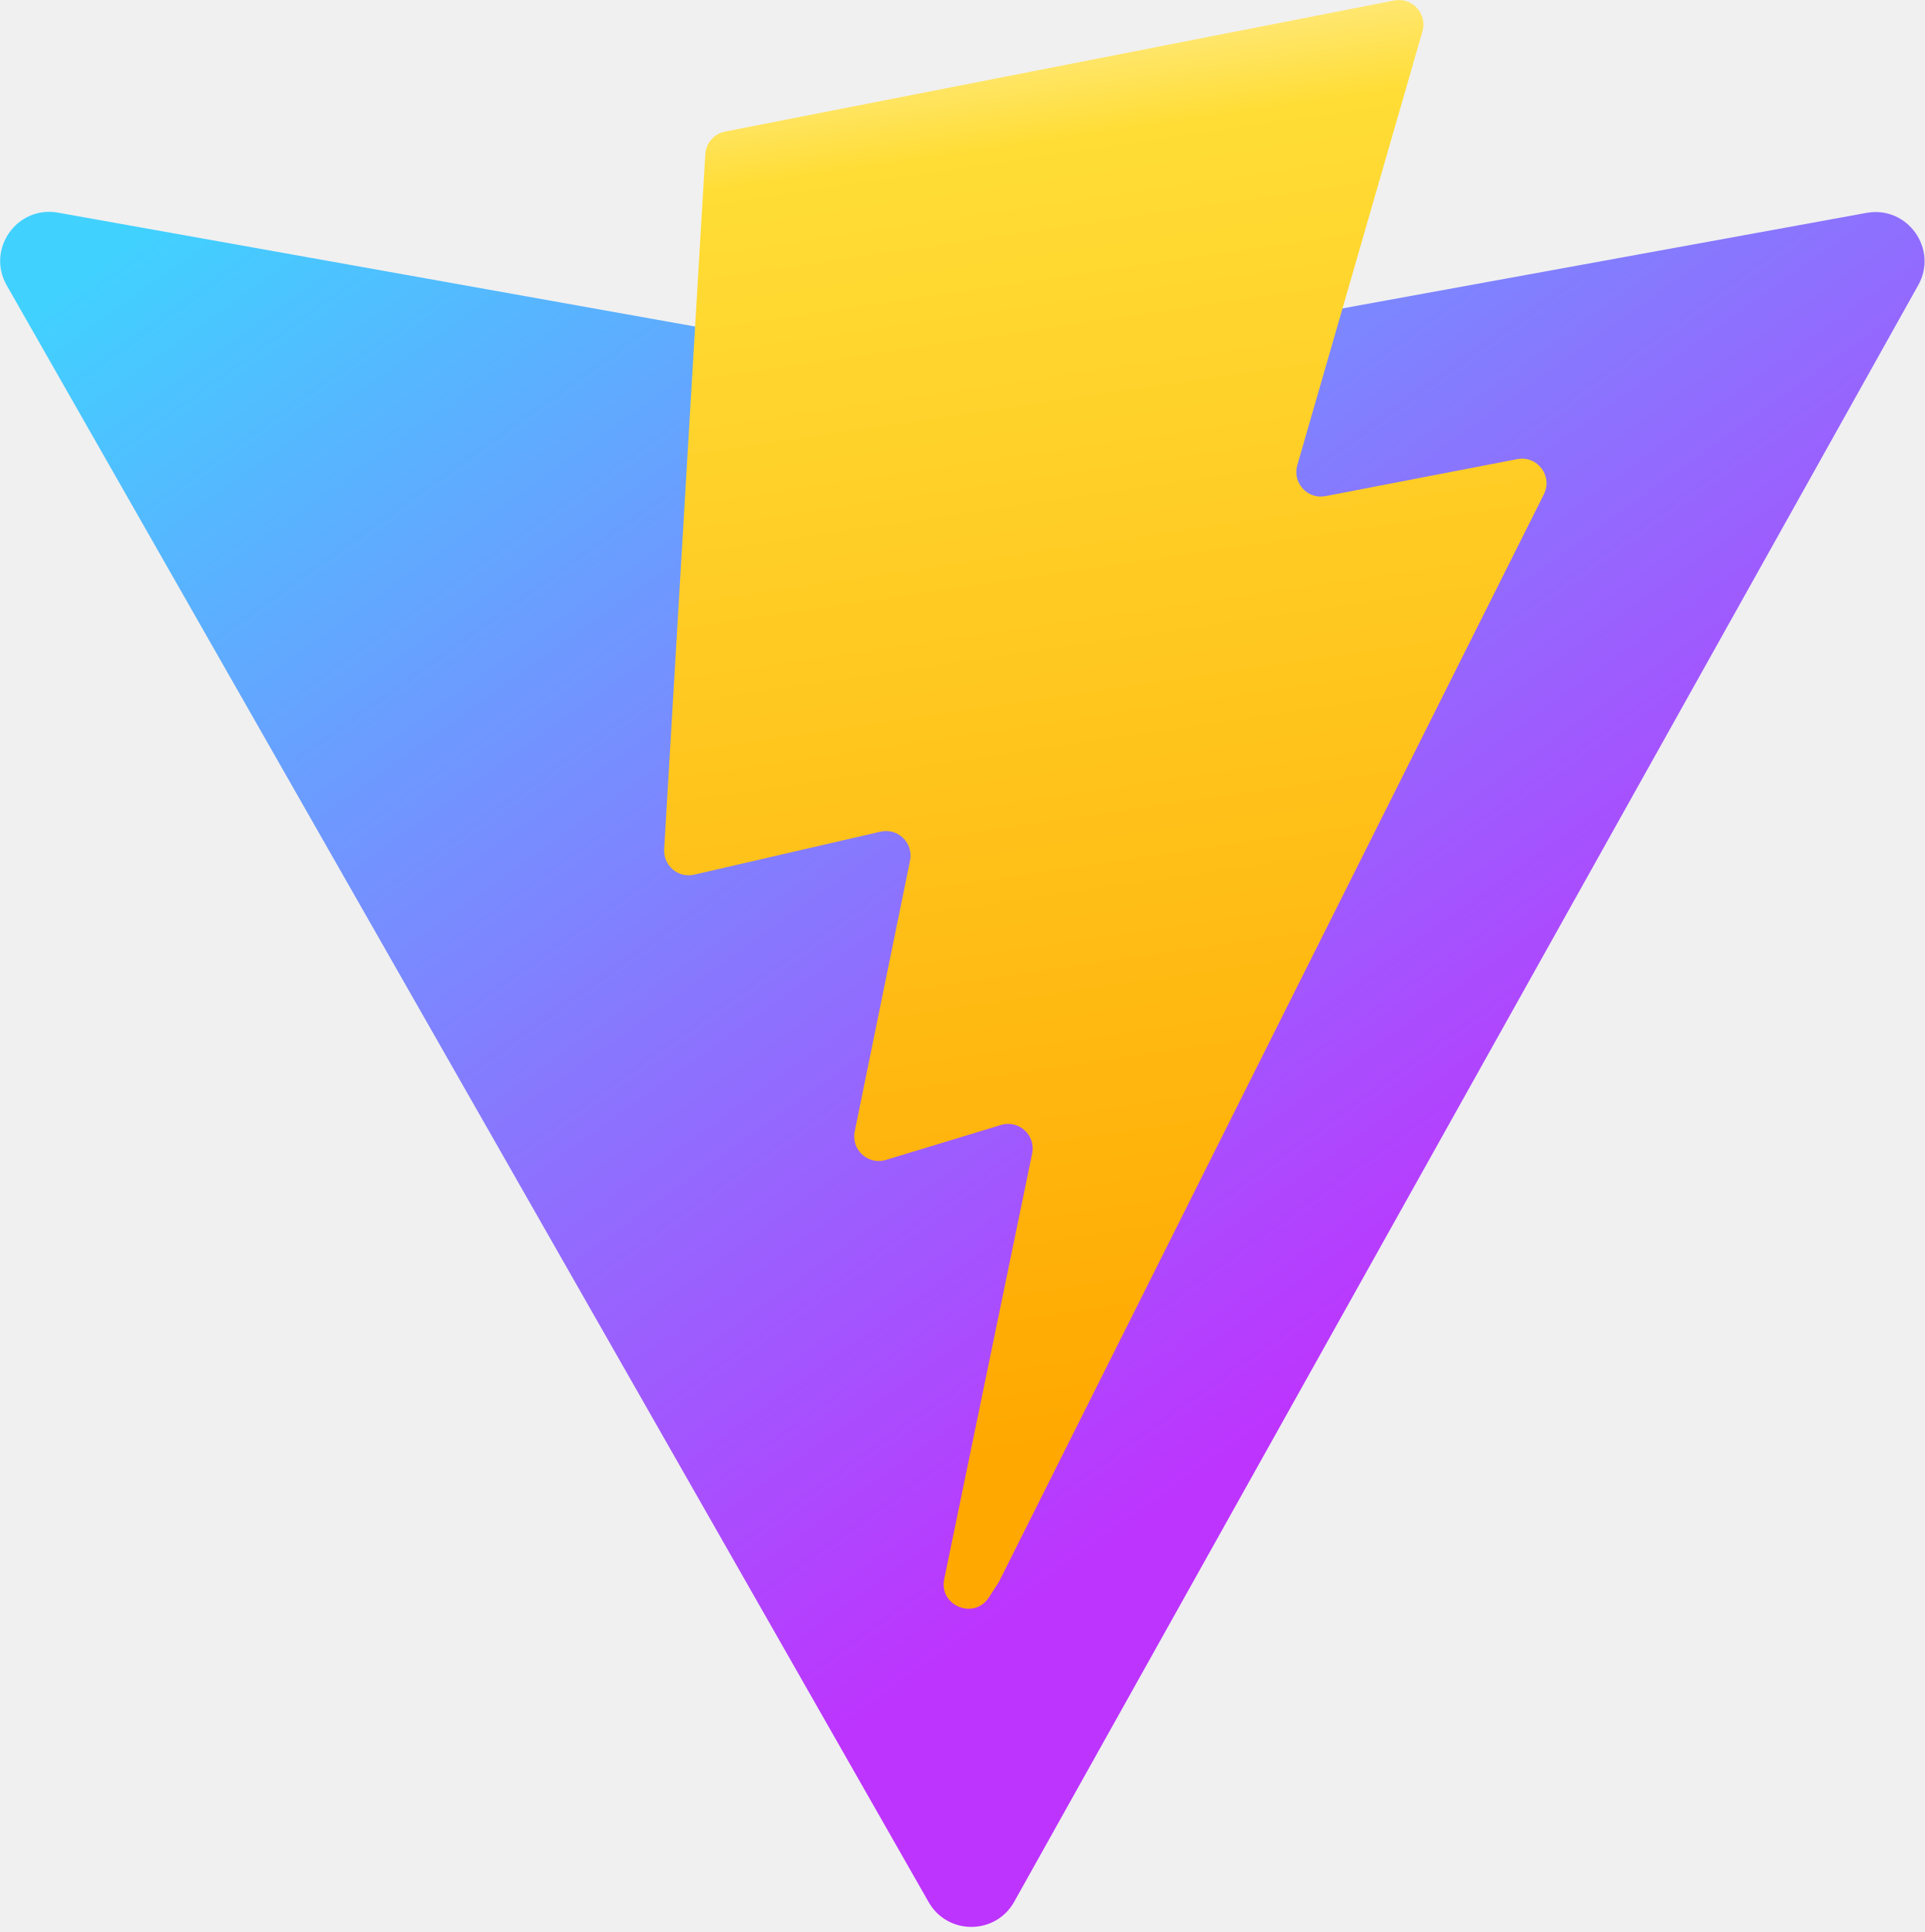
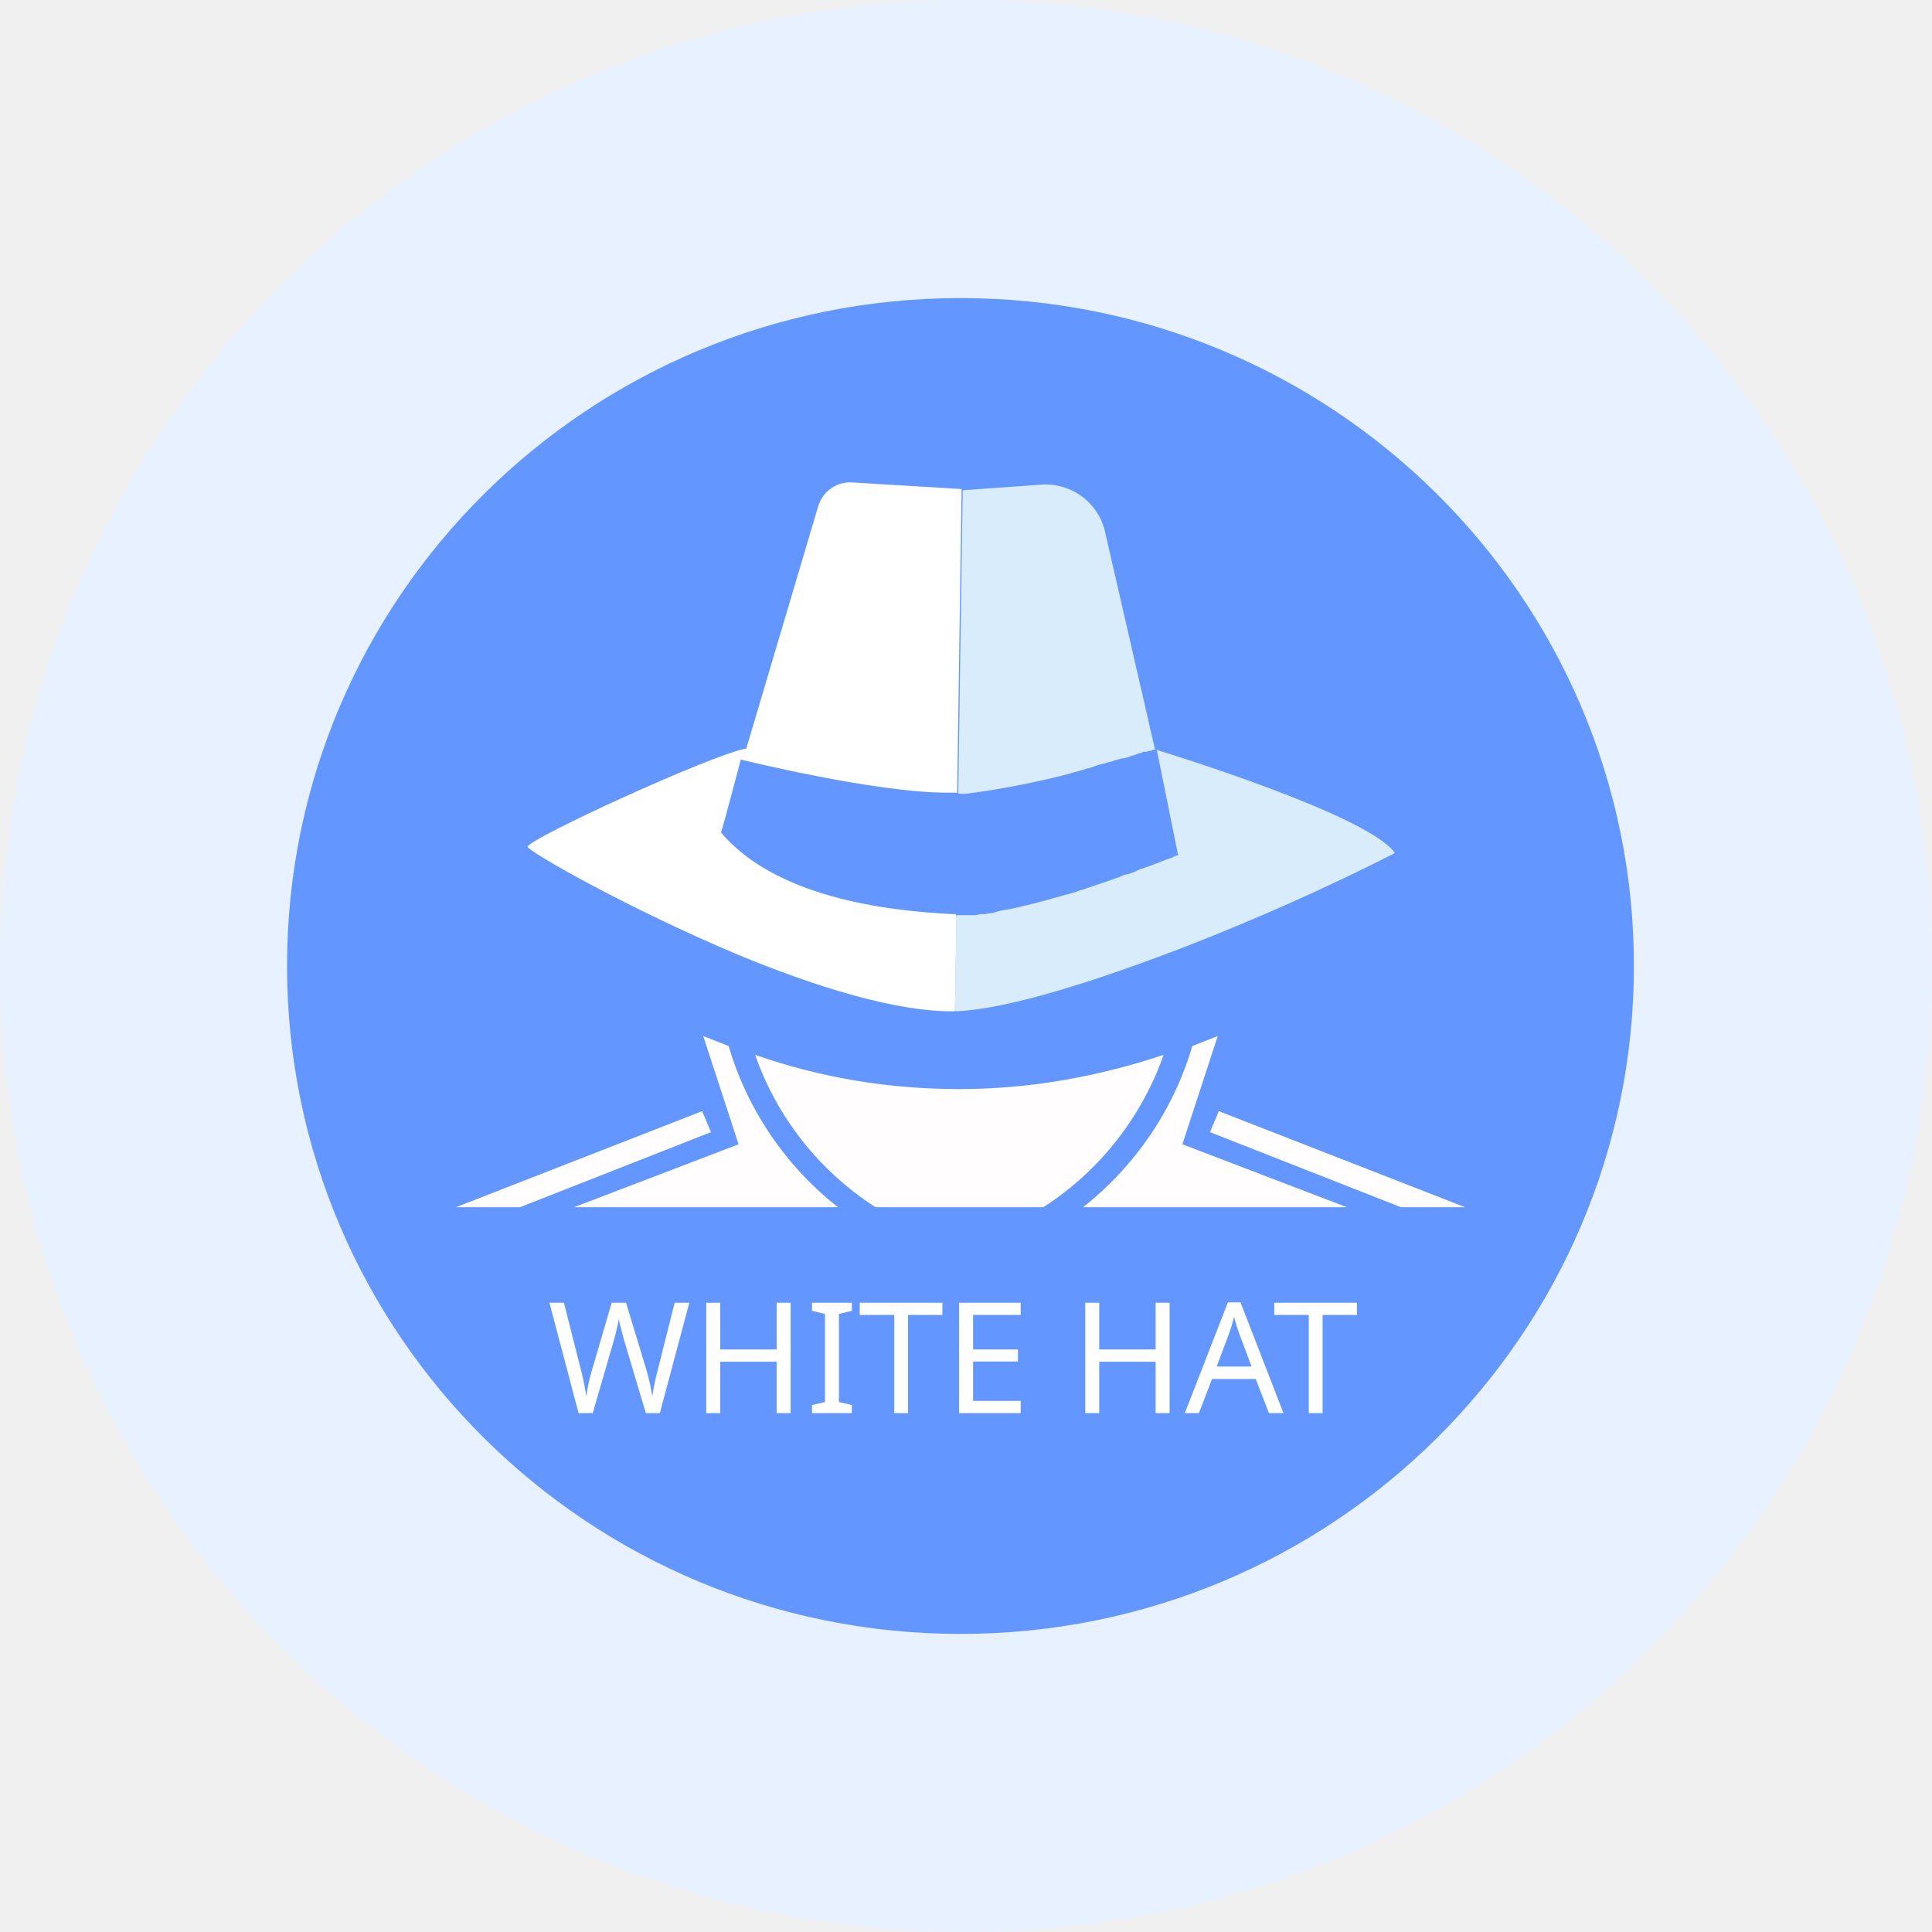
- <svg xmlns="http://www.w3.org/2000/svg" aria-hidden="true" role="img" class="iconify iconify--logos" width="31.88" height="32" preserveAspectRatio="xMidYMid meet" viewBox="0 0 256 257">
-   <defs>
-     <linearGradient id="IconifyId1813088fe1fbc01fb466" x1="-.828%" x2="57.636%" y1="7.652%" y2="78.411%">
-       <stop offset="0%" stop-color="#41D1FF" />
-       <stop offset="100%" stop-color="#BD34FE" />
-     </linearGradient>
-     <linearGradient id="IconifyId1813088fe1fbc01fb467" x1="43.376%" x2="50.316%" y1="2.242%" y2="89.03%">
-       <stop offset="0%" stop-color="#FFEA83" />
-       <stop offset="8.333%" stop-color="#FFDD35" />
-       <stop offset="100%" stop-color="#FFA800" />
-     </linearGradient>
-   </defs>
-   <path fill="url(#IconifyId1813088fe1fbc01fb466)" d="M255.153 37.938L134.897 252.976c-2.483 4.44-8.862 4.466-11.382.048L.875 37.958c-2.746-4.814 1.371-10.646 6.827-9.67l120.385 21.517a6.537 6.537 0 0 0 2.322-.004l117.867-21.483c5.438-.991 9.574 4.796 6.877 9.62Z" />
-   <path fill="url(#IconifyId1813088fe1fbc01fb467)" d="M185.432.063L96.44 17.501a3.268 3.268 0 0 0-2.634 3.014l-5.474 92.456a3.268 3.268 0 0 0 3.997 3.378l24.777-5.718c2.318-.535 4.413 1.507 3.936 3.838l-7.361 36.047c-.495 2.426 1.782 4.5 4.151 3.78l15.304-4.649c2.372-.72 4.652 1.36 4.15 3.788l-11.698 56.621c-.732 3.542 3.979 5.473 5.943 2.437l1.313-2.028l72.516-144.72c1.215-2.423-.88-5.186-3.54-4.672l-25.505 4.922c-2.396.462-4.435-1.77-3.759-4.114l16.646-57.705c.677-2.35-1.37-4.583-3.769-4.113Z" />
+ <svg xmlns="http://www.w3.org/2000/svg" version="1.1" x="0px" y="0px" viewBox="0 0 175 175" style="enable-background:new 0 0 175 175;" xml:space="preserve">
+   <style type="text/css">
+ 	.st0{fill:#E8F1FF;}
+ 	.st1{fill:#6397FF;}
+ 	.st2{fill:#D9ECFC;}
+ 	.st3{fill:#EDEDED;}
+ 	.st4{fill:#FFFFFF;}
+ 	.st5{fill:#B7B7B7;}
+ 	.st6{fill:#FFFDFD;}
+ 	.st7{font-family:'SourceHanSansCN-Bold-GBpc-EUC-H';}
+ 	.st8{font-size:14px;}
+ </style>
+   <g id="quan_x5F_b">
+     <circle id="椭圆_22" class="st0" cx="87.5" cy="87.5" r="87.5" />
+   </g>
+   <g id="quan_x5F_a">
+     <ellipse id="椭圆_21" class="st1" cx="87" cy="87.5" rx="61" ry="60.5" />
+   </g>
+   <g id="LOGO">
+     <path id="路径_15762" class="st2" d="M126.3,77.3c-6.1,3.1-12.4,5.9-18.8,8.4c-7.8,3-16,5.7-20.9,5.9c-0.1,0-0.1-0.1-0.1-0.1   l0.1-6.1l0-2.4c0-0.1,0.1-0.1,0.1-0.1c0,0,0,0,0,0h0.2c0.3,0,0.6,0,0.9,0c0.1,0,0.2,0,0.3,0c0.2,0,0.4,0,0.7-0.1c0.1,0,0.2,0,0.3,0   c0,0,0.1,0,0.1,0c0.2,0,0.4-0.1,0.6-0.1c0.1,0,0.2,0,0.4-0.1l0.4-0.1c0.4-0.1,0.7-0.1,1.1-0.2c1.3-0.3,2.6-0.6,3.9-1l0.4-0.1   c0.6-0.2,1.2-0.3,1.7-0.5c0.2-0.1,0.4-0.1,0.6-0.2c0.2-0.1,0.4-0.1,0.6-0.2c0.9-0.3,1.8-0.6,2.6-0.9c0.2-0.1,0.4-0.2,0.6-0.2   c0.3-0.1,0.7-0.2,1-0.4c0.1,0,0.2-0.1,0.3-0.1c1.2-0.4,2.1-0.8,2.7-1c0.1,0,0.2-0.1,0.2-0.1h0c0.1,0,0.1,0,0.2-0.1c0,0,0.1,0,0.1,0   l0.1,0l0-0.1l-1.9-9.4l0-0.1l-0.1,0c0,0,0,0-0.1,0c0,0-0.1,0-0.1,0c-0.1,0-0.1,0-0.2,0.1c0,0-0.1,0-0.1,0c-0.1,0-0.3,0.1-0.5,0.1   l-0.1,0c-0.1,0-0.1,0-0.2,0.1c0,0-0.1,0-0.1,0c-0.3,0.1-0.5,0.2-0.9,0.3c-0.2,0.1-0.5,0.2-0.8,0.2c-0.2,0.1-0.5,0.1-0.7,0.2   c-0.2,0.1-0.4,0.1-0.7,0.2c-0.4,0.1-0.8,0.2-1.3,0.4c-0.1,0-0.2,0.1-0.4,0.1c-0.5,0.2-1.1,0.3-1.7,0.5c-3.1,0.8-6.2,1.4-9.3,1.8   c-0.1,0-0.3,0-0.4,0l-0.2,0c-0.1,0-0.1-0.1-0.1-0.1v0l0.4-27.3c0-0.1,0.1-0.1,0.1-0.1l7-0.5c2.7-0.2,5.2,1.6,5.8,4.3l4.5,19.6   c0,0,0,0.1,0.1,0.1c1.3,0.4,19.1,5.9,21.6,9.3C126.3,77.2,126.3,77.3,126.3,77.3C126.3,77.3,126.3,77.3,126.3,77.3z" />
+     <path id="路径_15763" class="st3" d="M86.5,83C86.5,83,86.5,83,86.5,83l0,2.4L86.5,83z" />
+     <path id="路径_15764" class="st3" d="M87.1,44.5C87.1,44.4,87.1,44.4,87.1,44.5l-0.4,27.3L87.1,44.5z" />
+     <path id="路径_15765" class="st3" d="M103.1,68.2c-0.3,0.1-0.5,0.2-0.9,0.3C102.6,68.4,102.9,68.3,103.1,68.2z" />
+     <path id="路径_15766" class="st3" d="M104.6,67.9c0-0.1-0.1-0.1-0.1-0.1c0,0,0,0,0,0l0.1,0L104.6,67.9z" />
+     <path id="路径_15767" class="st3" d="M106.5,77.4L106.5,77.4c0,0,0-0.1,0-0.1L106.5,77.4z" />
+     <path id="路径_15768" class="st4" d="M87.1,44.3L87.1,44.3c0,0.1,0,0.1,0,0.1l-0.4,27.3v0.1c-0.3,0-0.6,0-0.9,0   c-6.6,0-18.7-3-18.7-3s-1.7,6.5-1.8,6.6c4.9,5.8,14.7,7.1,21,7.4c0.1,0,0.2,0,0.3,0V83c0,0,0,0,0,0l0,2.4l-0.1,6.1v0.1   c-5.2,0.1-12.6-2.2-19.6-5.1c-10-4.2-19.1-9.4-19.1-9.8c0-0.7,16.8-8.4,19.8-8.9l6.5-21.9c0.4-1.4,1.7-2.3,3.1-2.2L87.1,44.3z" />
+     <path id="路径_15769" class="st4" d="M86.5,83l0,2.4L86.5,83C86.5,83,86.5,83,86.5,83z" />
+     <path id="路径_15770" class="st4" d="M87.1,44.4l-0.4,27.3L87.1,44.4C87.1,44.4,87.1,44.4,87.1,44.4z" />
+     <path id="路径_15771" class="st4" d="M102.3,68.5c0.3-0.1,0.6-0.2,0.9-0.3C102.9,68.3,102.6,68.4,102.3,68.5z" />
+     <path id="路径_15772" class="st4" d="M104.6,67.7l0,0.1c0-0.1-0.1-0.1-0.1-0.1c0,0,0,0,0,0L104.6,67.7z" />
+     <path id="路径_15773" class="st4" d="M106.5,77.4L106.5,77.4c0,0,0-0.1,0-0.1L106.5,77.4z" />
+     <path id="路径_15774" class="st5" d="M102.3,68.5c0.3-0.1,0.6-0.2,0.9-0.3C102.9,68.3,102.6,68.4,102.3,68.5z" />
+     <path id="路径_15775" class="st5" d="M104.6,67.7l0,0.1c0-0.1-0.1-0.1-0.1-0.1c0,0,0,0,0,0L104.6,67.7z" />
+     <path id="路径_15776" class="st5" d="M106.5,77.4L106.5,77.4c0,0,0-0.1,0-0.1L106.5,77.4z" />
+     <g id="组_21486" transform="translate(0 50.049)">
+       <path id="路径_15777" class="st6" d="M105.4,45.5c-6,2-12.2,3.1-18.5,3.1c-6.3,0-12.5-1-18.5-3.1c2,5.7,5.8,10.5,10.9,13.8h15.2    C99.5,56.1,103.4,51.2,105.4,45.5z" />
+       <path id="路径_15778" class="st6" d="M66.9,53.6L52,59.3h23.9c-4.7-3.7-8.2-8.8-9.9-14.6c-0.8-0.3-1.5-0.6-2.3-0.9L66.9,53.6z" />
+       <path id="路径_15779" class="st6" d="M47.1,59.3l17.3-6.8l-0.8-1.9l-22.3,8.7L47.1,59.3z" />
+       <path id="路径_15780" class="st6" d="M107.1,53.6l14.9,5.7H98.1c4.7-3.7,8.2-8.8,9.9-14.6c0.8-0.3,1.5-0.6,2.3-0.9L107.1,53.6z" />
+       <path id="路径_15781" class="st6" d="M126.9,59.3l-17.3-6.8l0.8-1.9l22.3,8.7L126.9,59.3z" />
+     </g>
+     <text transform="matrix(1 0 0 1 49.5957 128)" class="st4 st7 st8">WHITE HAT</text>
+   </g>
</svg>
